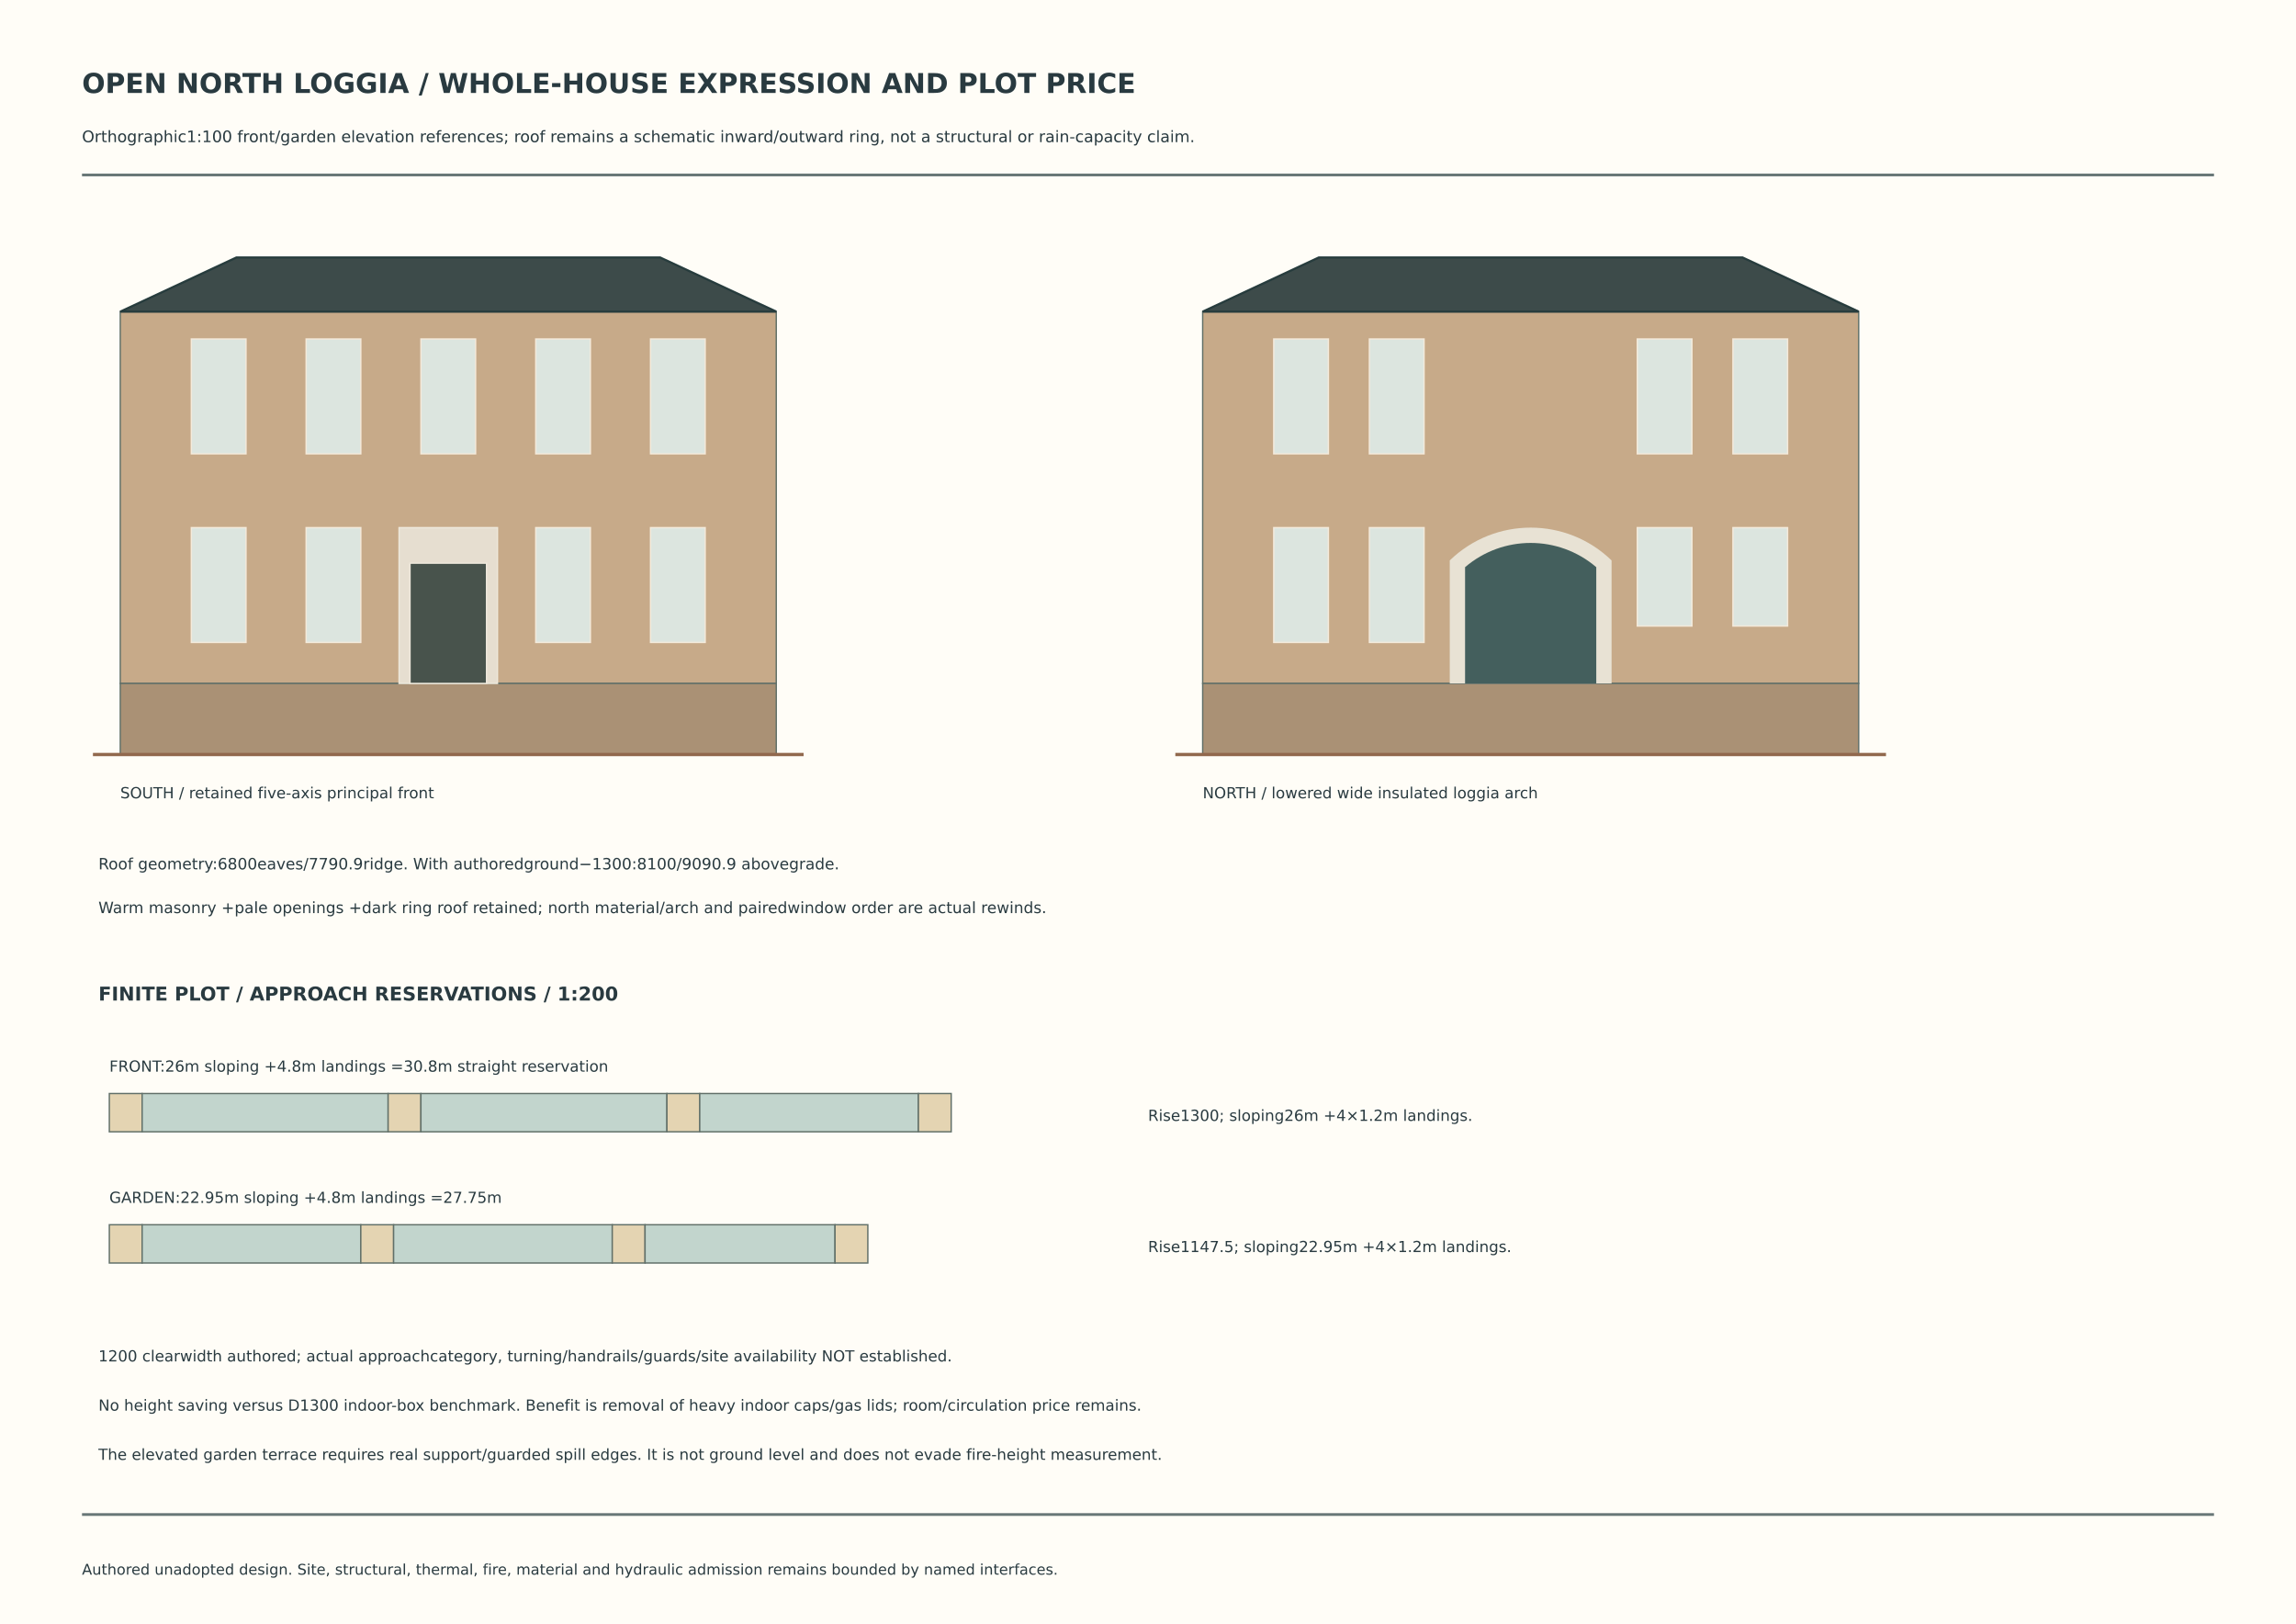
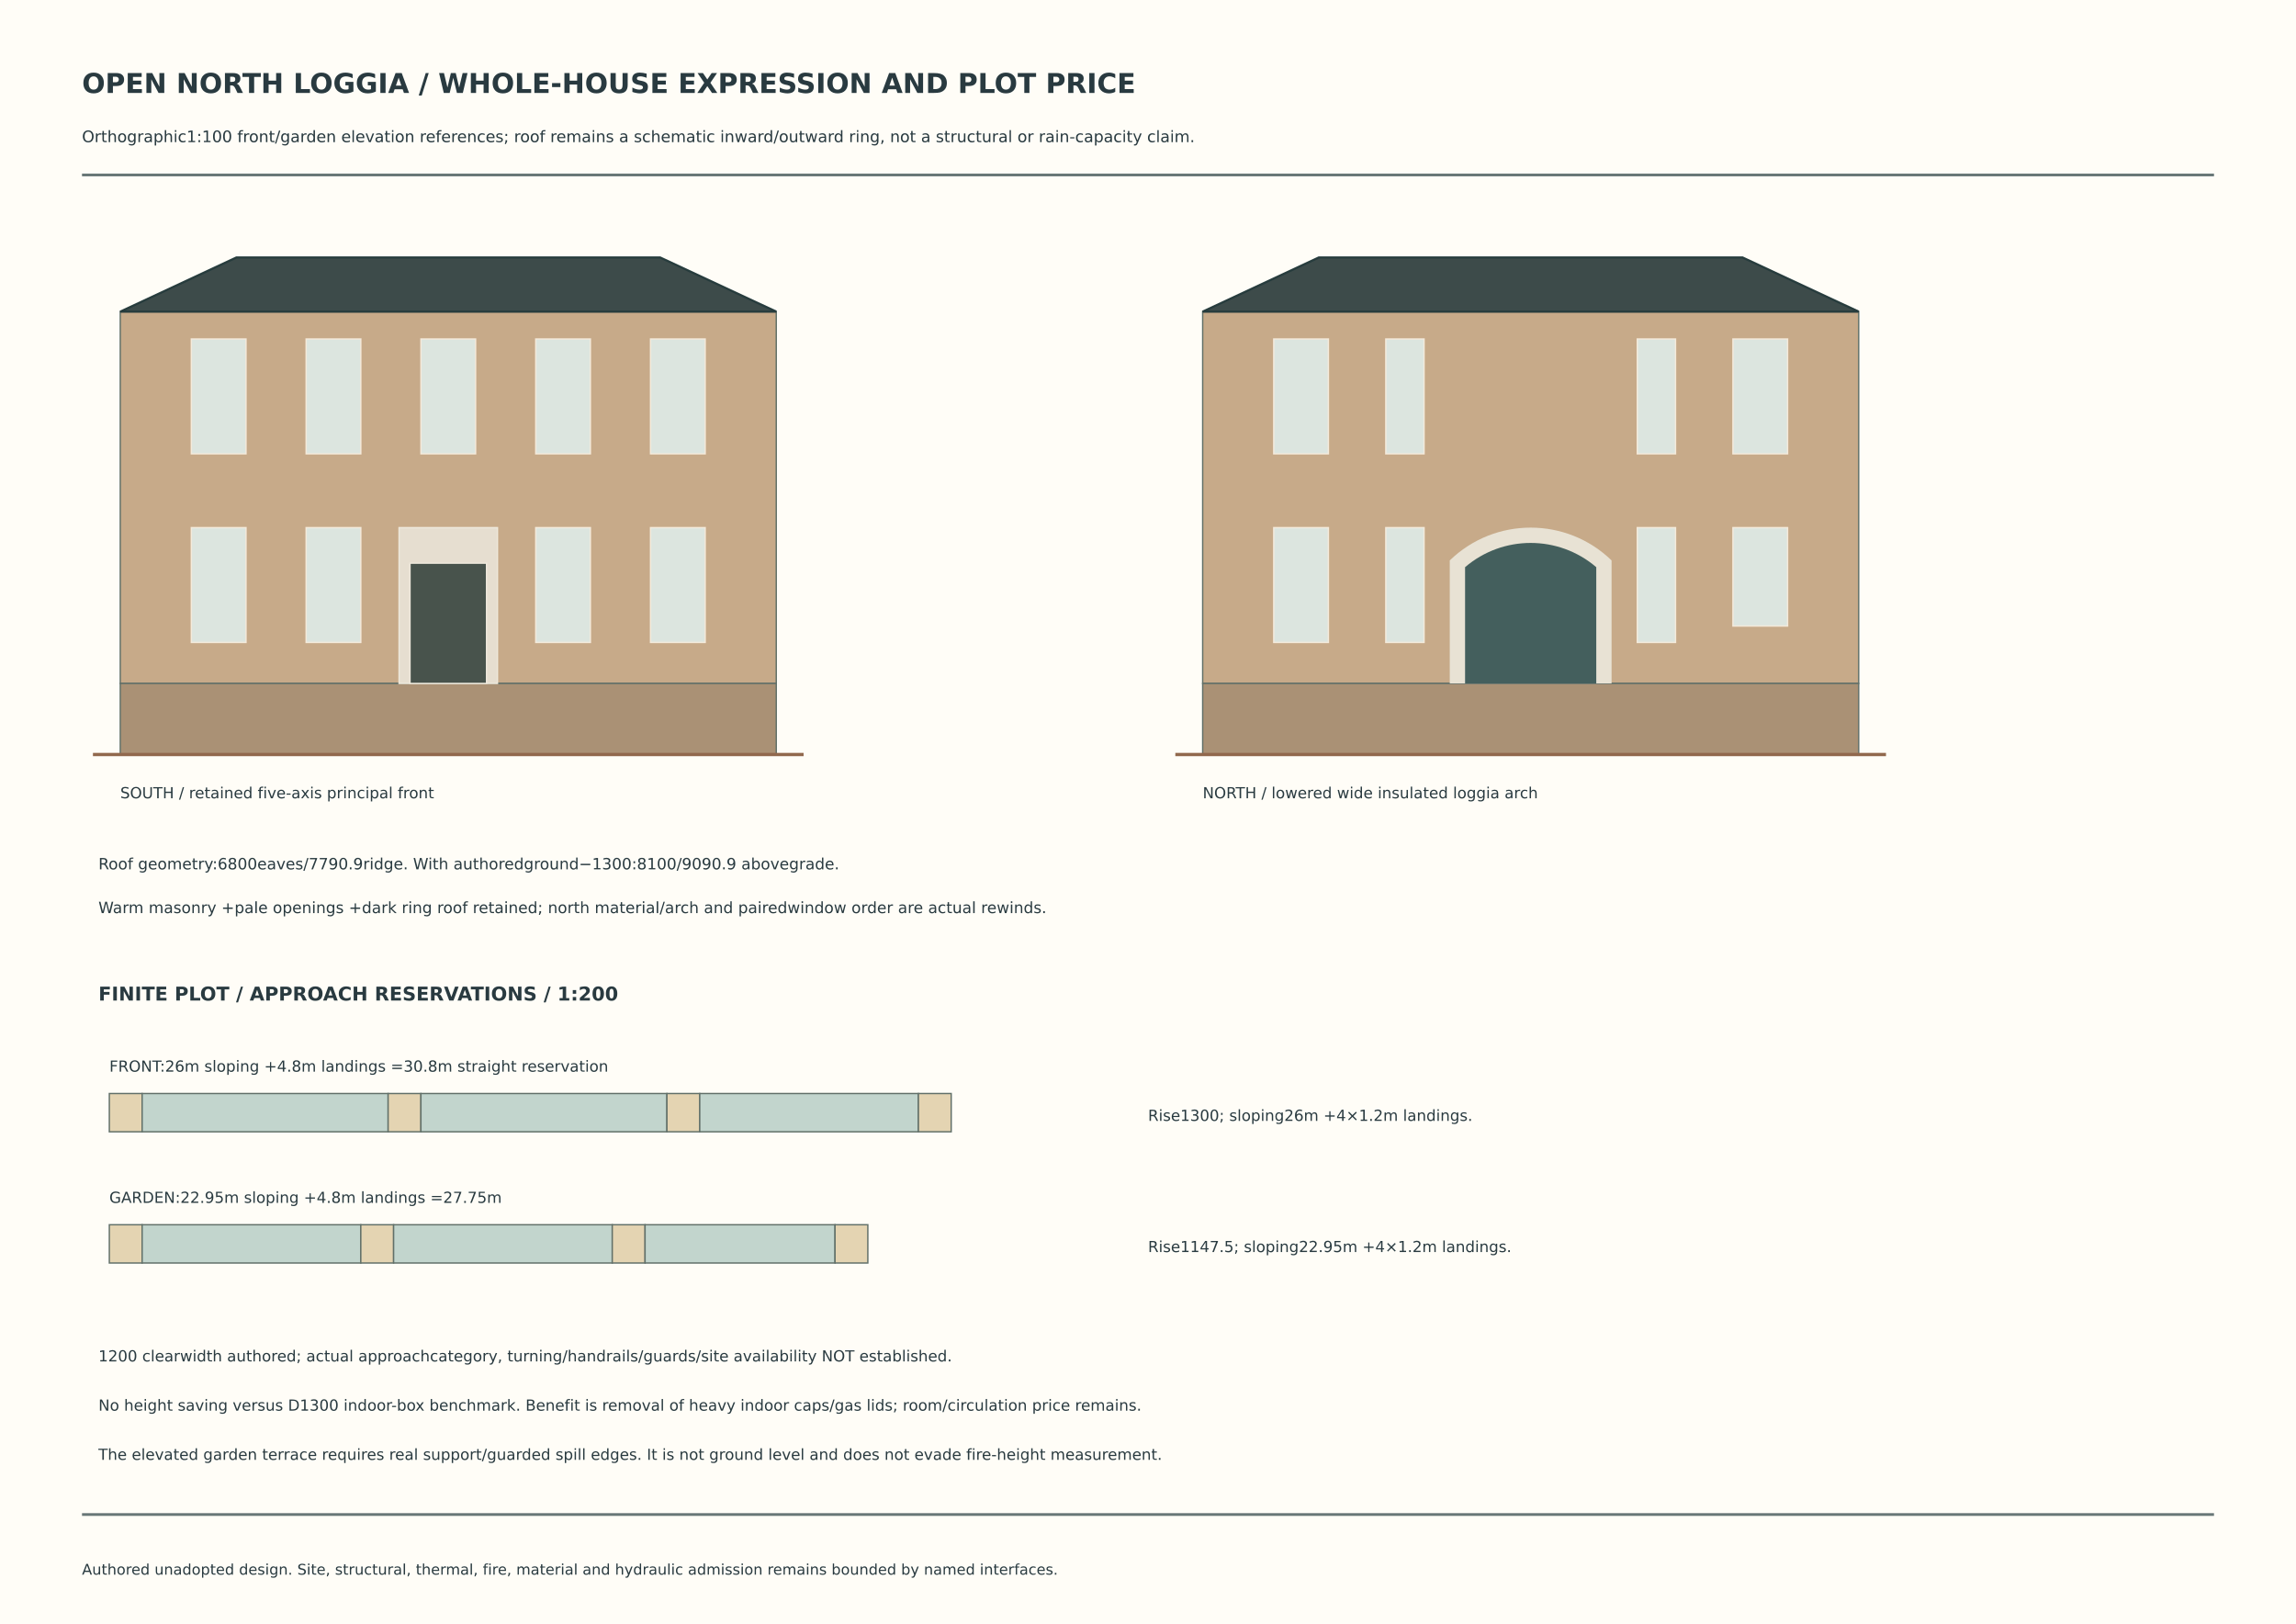
<svg xmlns="http://www.w3.org/2000/svg" width="420mm" height="297mm" viewBox="0 0 420 297" role="img" aria-label="OPEN NORTH LOGGIA / WHOLE-HOUSE EXPRESSION AND PLOT PRICE">
  <rect width="420" height="297" fill="#fffdf7" />
  <text x="15" y="17" font-family="DejaVu Sans,Arial,sans-serif" font-size="5" font-weight="bold" fill="#293a40">OPEN NORTH LOGGIA / WHOLE-HOUSE EXPRESSION AND PLOT PRICE</text>
  <text x="15" y="26" font-family="DejaVu Sans,Arial,sans-serif" font-size="2.9" font-weight="normal" fill="#293a40">Orthographic1:100 front/garden elevation references; roof remains a schematic inward/outward ring, not a structural or rain-capacity claim.</text>
  <path d="M15 32L405 32" stroke="#687777" stroke-width="0.5" fill="none" />
  <rect x="22" y="57" width="120" height="68" fill="#c7aa89" stroke="#617069" stroke-width=".25" />
  <rect x="22" y="125" width="120" height="13" fill="#aa9175" stroke="#617069" stroke-width=".25" />
  <path d="M22 57L43.25 47.091L120.75 47.091L142 57Z" fill="#3d4b4a" stroke="#273c3d" stroke-width=".4" />
  <path d="M17 138L147 138" stroke="#91684d" stroke-width="0.6" fill="none" />
  <rect x="35" y="96.5" width="10" height="21" fill="#dce5df" stroke="#f4eadb" stroke-width=".25" />
  <rect x="56" y="96.5" width="10" height="21" fill="#dce5df" stroke="#f4eadb" stroke-width=".25" />
  <rect x="98" y="96.5" width="10" height="21" fill="#dce5df" stroke="#f4eadb" stroke-width=".25" />
  <rect x="119" y="96.5" width="10" height="21" fill="#dce5df" stroke="#f4eadb" stroke-width=".25" />
  <rect x="35" y="62" width="10" height="21" fill="#dce5df" stroke="#f4eadb" stroke-width=".25" />
  <rect x="56" y="62" width="10" height="21" fill="#dce5df" stroke="#f4eadb" stroke-width=".25" />
  <rect x="77" y="62" width="10" height="21" fill="#dce5df" stroke="#f4eadb" stroke-width=".25" />
  <rect x="98" y="62" width="10" height="21" fill="#dce5df" stroke="#f4eadb" stroke-width=".25" />
  <rect x="119" y="62" width="10" height="21" fill="#dce5df" stroke="#f4eadb" stroke-width=".25" />
  <rect x="73" y="96.5" width="18" height="28.5" fill="#e6ded0" stroke="#eee8db" stroke-width=".25" />
  <rect x="75" y="103" width="14" height="22" fill="#48534c" stroke="#eee8db" stroke-width=".25" />
  <text x="22" y="146" font-family="DejaVu Sans,Arial,sans-serif" font-size="2.8" font-weight="normal" fill="#293a40">SOUTH / retained five-axis principal front</text>
  <rect x="220" y="57" width="120" height="68" fill="#c7aa89" stroke="#617069" stroke-width=".25" />
  <rect x="220" y="125" width="120" height="13" fill="#aa9175" stroke="#617069" stroke-width=".25" />
  <path d="M220 57L241.25 47.091L318.75 47.091L340 57Z" fill="#3d4b4a" stroke="#273c3d" stroke-width=".4" />
  <path d="M215 138L345 138" stroke="#91684d" stroke-width="0.6" fill="none" />
  <rect x="233" y="96.5" width="10" height="21" fill="#dce5df" stroke="#f4eadb" stroke-width=".25" />
-   <rect x="250.5" y="96.5" width="10" height="21" fill="#dce5df" stroke="#f4eadb" stroke-width=".25" />
-   <rect x="299.5" y="96.5" width="10" height="18" fill="#dce5df" stroke="#f4eadb" stroke-width=".25" />
+   <rect x="253.5" y="96.5" width="7" height="21" fill="#dce5df" stroke="#f4eadb" stroke-width=".25" />
+   <rect x="299.5" y="96.5" width="7" height="21" fill="#dce5df" stroke="#f4eadb" stroke-width=".25" />
  <rect x="317" y="96.5" width="10" height="18" fill="#dce5df" stroke="#f4eadb" stroke-width=".25" />
  <rect x="233" y="62" width="10" height="21" fill="#dce5df" stroke="#f4eadb" stroke-width=".25" />
-   <rect x="250.5" y="62" width="10" height="21" fill="#dce5df" stroke="#f4eadb" stroke-width=".25" />
-   <rect x="299.5" y="62" width="10" height="21" fill="#dce5df" stroke="#f4eadb" stroke-width=".25" />
+   <rect x="253.5" y="62" width="7" height="21" fill="#dce5df" stroke="#f4eadb" stroke-width=".25" />
+   <rect x="299.5" y="62" width="7" height="21" fill="#dce5df" stroke="#f4eadb" stroke-width=".25" />
  <rect x="317" y="62" width="10" height="21" fill="#dce5df" stroke="#f4eadb" stroke-width=".25" />
  <path d="M265.2 125L265.2 102.5 A21.253 21.253 0 0 1 294.8 102.5L294.8 125Z" fill="#e8e2d4" />
  <path d="M268 125L268 103.735 A18.453 18.453 0 0 1 292 103.735L292 125Z" fill="#445f5d" />
  <text x="220" y="146" font-family="DejaVu Sans,Arial,sans-serif" font-size="2.8" font-weight="normal" fill="#293a40">NORTH / lowered wide insulated loggia arch</text>
  <text x="18" y="159" font-family="DejaVu Sans,Arial,sans-serif" font-size="2.85" font-weight="normal" fill="#293a40">Roof geometry:6800eaves/7790.9ridge. With authoredground−1300:8100/9090.9 abovegrade.</text>
  <text x="18" y="167" font-family="DejaVu Sans,Arial,sans-serif" font-size="2.85" font-weight="normal" fill="#293a40">Warm masonry +pale openings +dark ring roof retained; north material/arch and pairedwindow order are actual rewinds.</text>
  <text x="18" y="183" font-family="DejaVu Sans,Arial,sans-serif" font-size="3.5" font-weight="bold" fill="#293a40">FINITE PLOT / APPROACH RESERVATIONS / 1:200</text>
  <text x="20" y="196" font-family="DejaVu Sans,Arial,sans-serif" font-size="2.8" font-weight="normal" fill="#293a40">FRONT:26m sloping +4.8m landings =30.8m straight reservation</text>
  <rect x="20" y="200" width="6" height="7" fill="#e4d4b2" stroke="#617069" stroke-width=".25" />
  <rect x="26" y="200" width="45" height="7" fill="#c2d5cd" stroke="#617069" stroke-width=".25" />
  <rect x="71" y="200" width="6" height="7" fill="#e4d4b2" stroke="#617069" stroke-width=".25" />
  <rect x="77" y="200" width="45" height="7" fill="#c2d5cd" stroke="#617069" stroke-width=".25" />
  <rect x="122" y="200" width="6" height="7" fill="#e4d4b2" stroke="#617069" stroke-width=".25" />
  <rect x="128" y="200" width="40" height="7" fill="#c2d5cd" stroke="#617069" stroke-width=".25" />
  <rect x="168" y="200" width="6" height="7" fill="#e4d4b2" stroke="#617069" stroke-width=".25" />
  <text x="210" y="205" font-family="DejaVu Sans,Arial,sans-serif" font-size="2.8" font-weight="normal" fill="#293a40">Rise1300; sloping26m +4×1.2m landings.</text>
  <text x="20" y="220" font-family="DejaVu Sans,Arial,sans-serif" font-size="2.8" font-weight="normal" fill="#293a40">GARDEN:22.95m sloping +4.8m landings =27.75m</text>
  <rect x="20" y="224" width="6" height="7" fill="#e4d4b2" stroke="#617069" stroke-width=".25" />
  <rect x="26" y="224" width="40" height="7" fill="#c2d5cd" stroke="#617069" stroke-width=".25" />
  <rect x="66" y="224" width="6" height="7" fill="#e4d4b2" stroke="#617069" stroke-width=".25" />
  <rect x="72" y="224" width="40" height="7" fill="#c2d5cd" stroke="#617069" stroke-width=".25" />
  <rect x="112" y="224" width="6" height="7" fill="#e4d4b2" stroke="#617069" stroke-width=".25" />
  <rect x="118" y="224" width="34.75" height="7" fill="#c2d5cd" stroke="#617069" stroke-width=".25" />
  <rect x="152.75" y="224" width="6" height="7" fill="#e4d4b2" stroke="#617069" stroke-width=".25" />
  <text x="210" y="229" font-family="DejaVu Sans,Arial,sans-serif" font-size="2.8" font-weight="normal" fill="#293a40">Rise1147.5; sloping22.95m +4×1.2m landings.</text>
  <text x="18" y="249" font-family="DejaVu Sans,Arial,sans-serif" font-size="2.8" font-weight="normal" fill="#293a40">1200 clearwidth authored; actual approachcategory, turning/handrails/guards/site availability NOT established.</text>
  <text x="18" y="258" font-family="DejaVu Sans,Arial,sans-serif" font-size="2.8" font-weight="normal" fill="#293a40">No height saving versus D1300 indoor-box benchmark. Benefit is removal of heavy indoor caps/gas lids; room/circulation price remains.</text>
  <text x="18" y="267" font-family="DejaVu Sans,Arial,sans-serif" font-size="2.8" font-weight="normal" fill="#293a40">The elevated garden terrace requires real support/guarded spill edges. It is not ground level and does not evade fire-height measurement.</text>
  <path d="M15 277L405 277" stroke="#687777" stroke-width="0.5" fill="none" />
  <text x="15" y="288" font-family="DejaVu Sans,Arial,sans-serif" font-size="2.7" font-weight="normal" fill="#293a40">Authored unadopted design. Site, structural, thermal, fire, material and hydraulic admission remains bounded by named interfaces.</text>
</svg>
